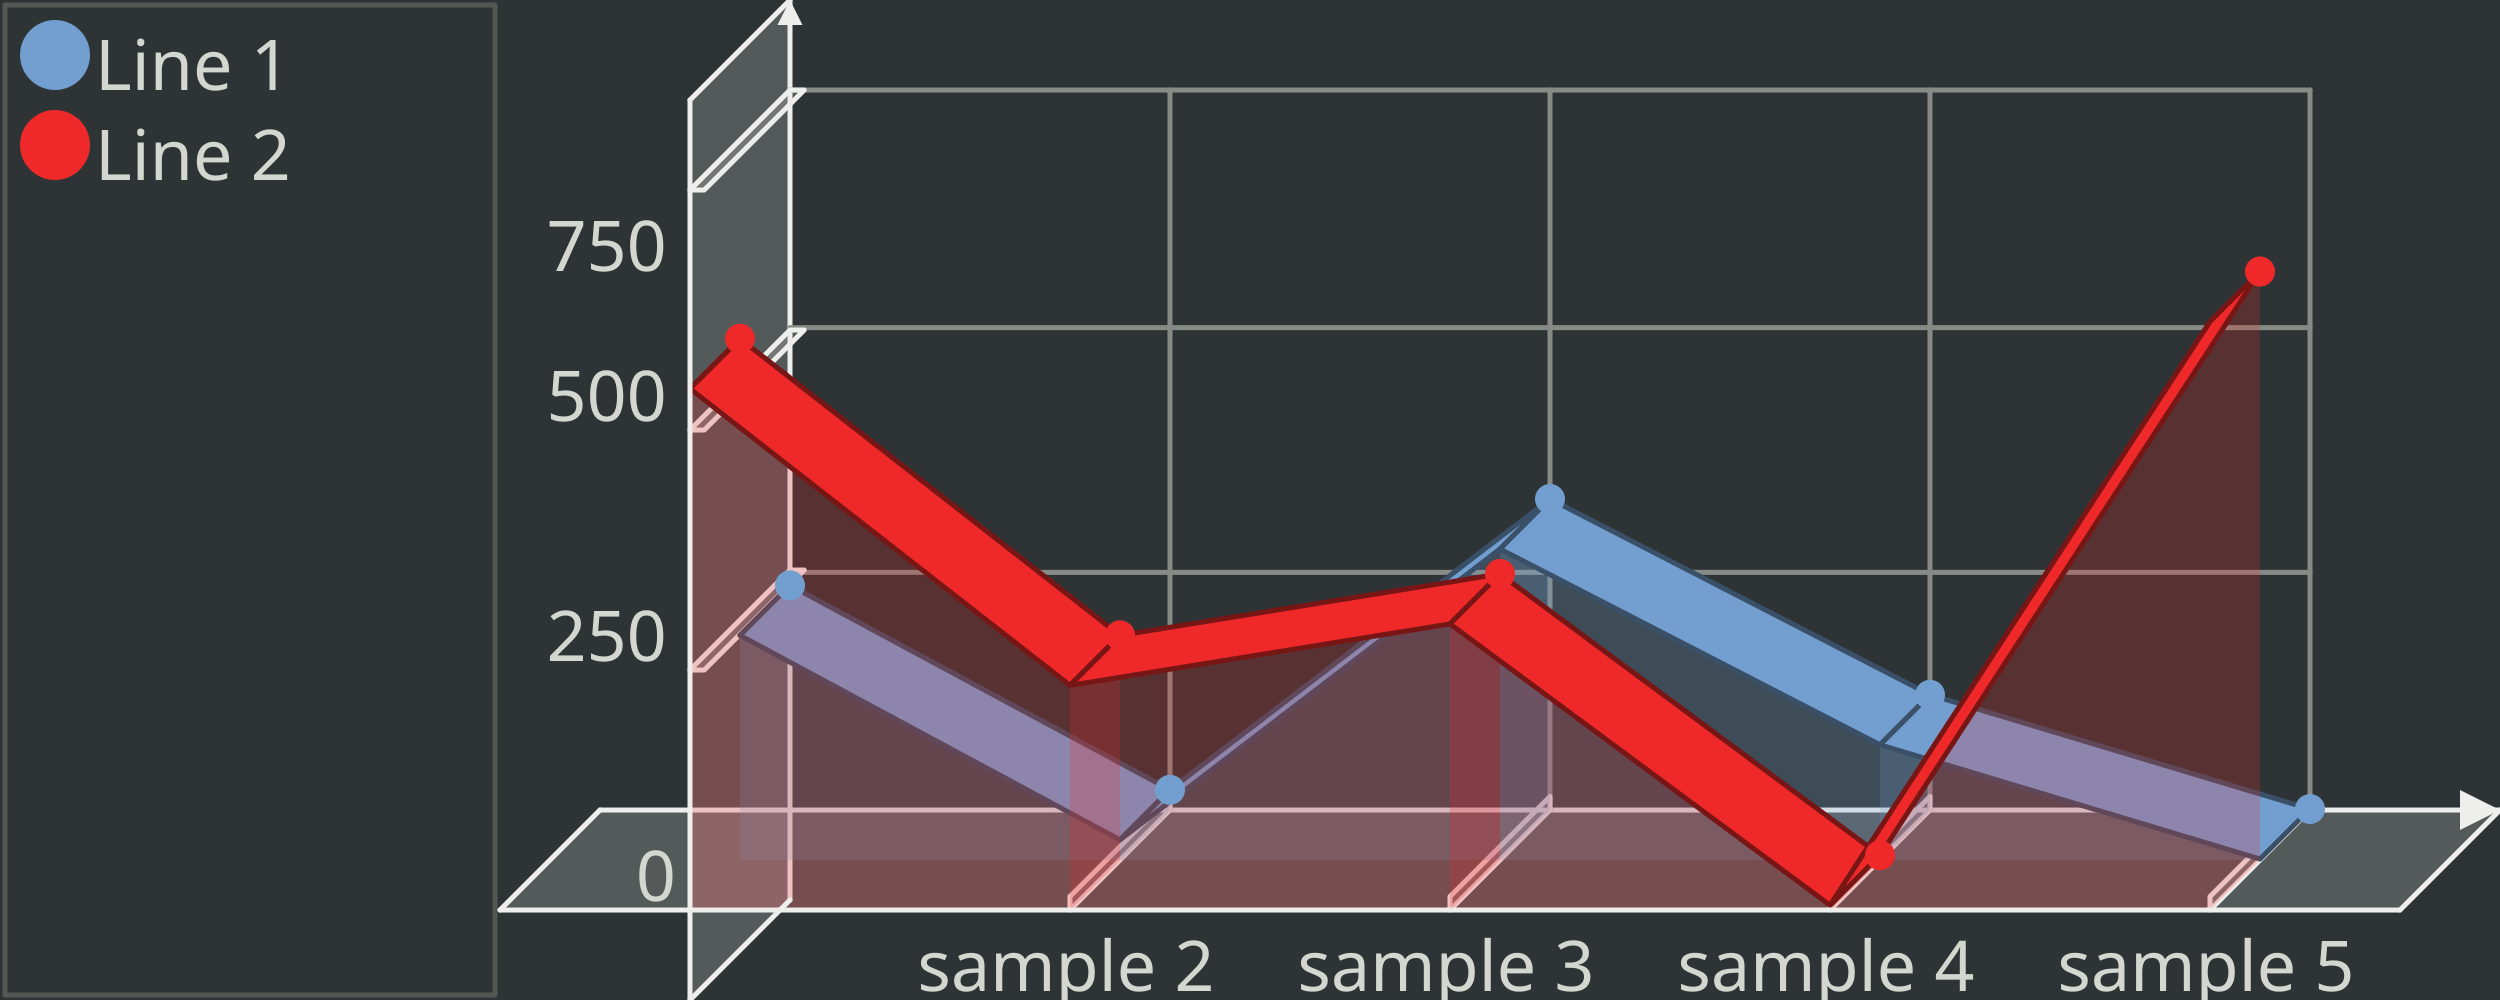
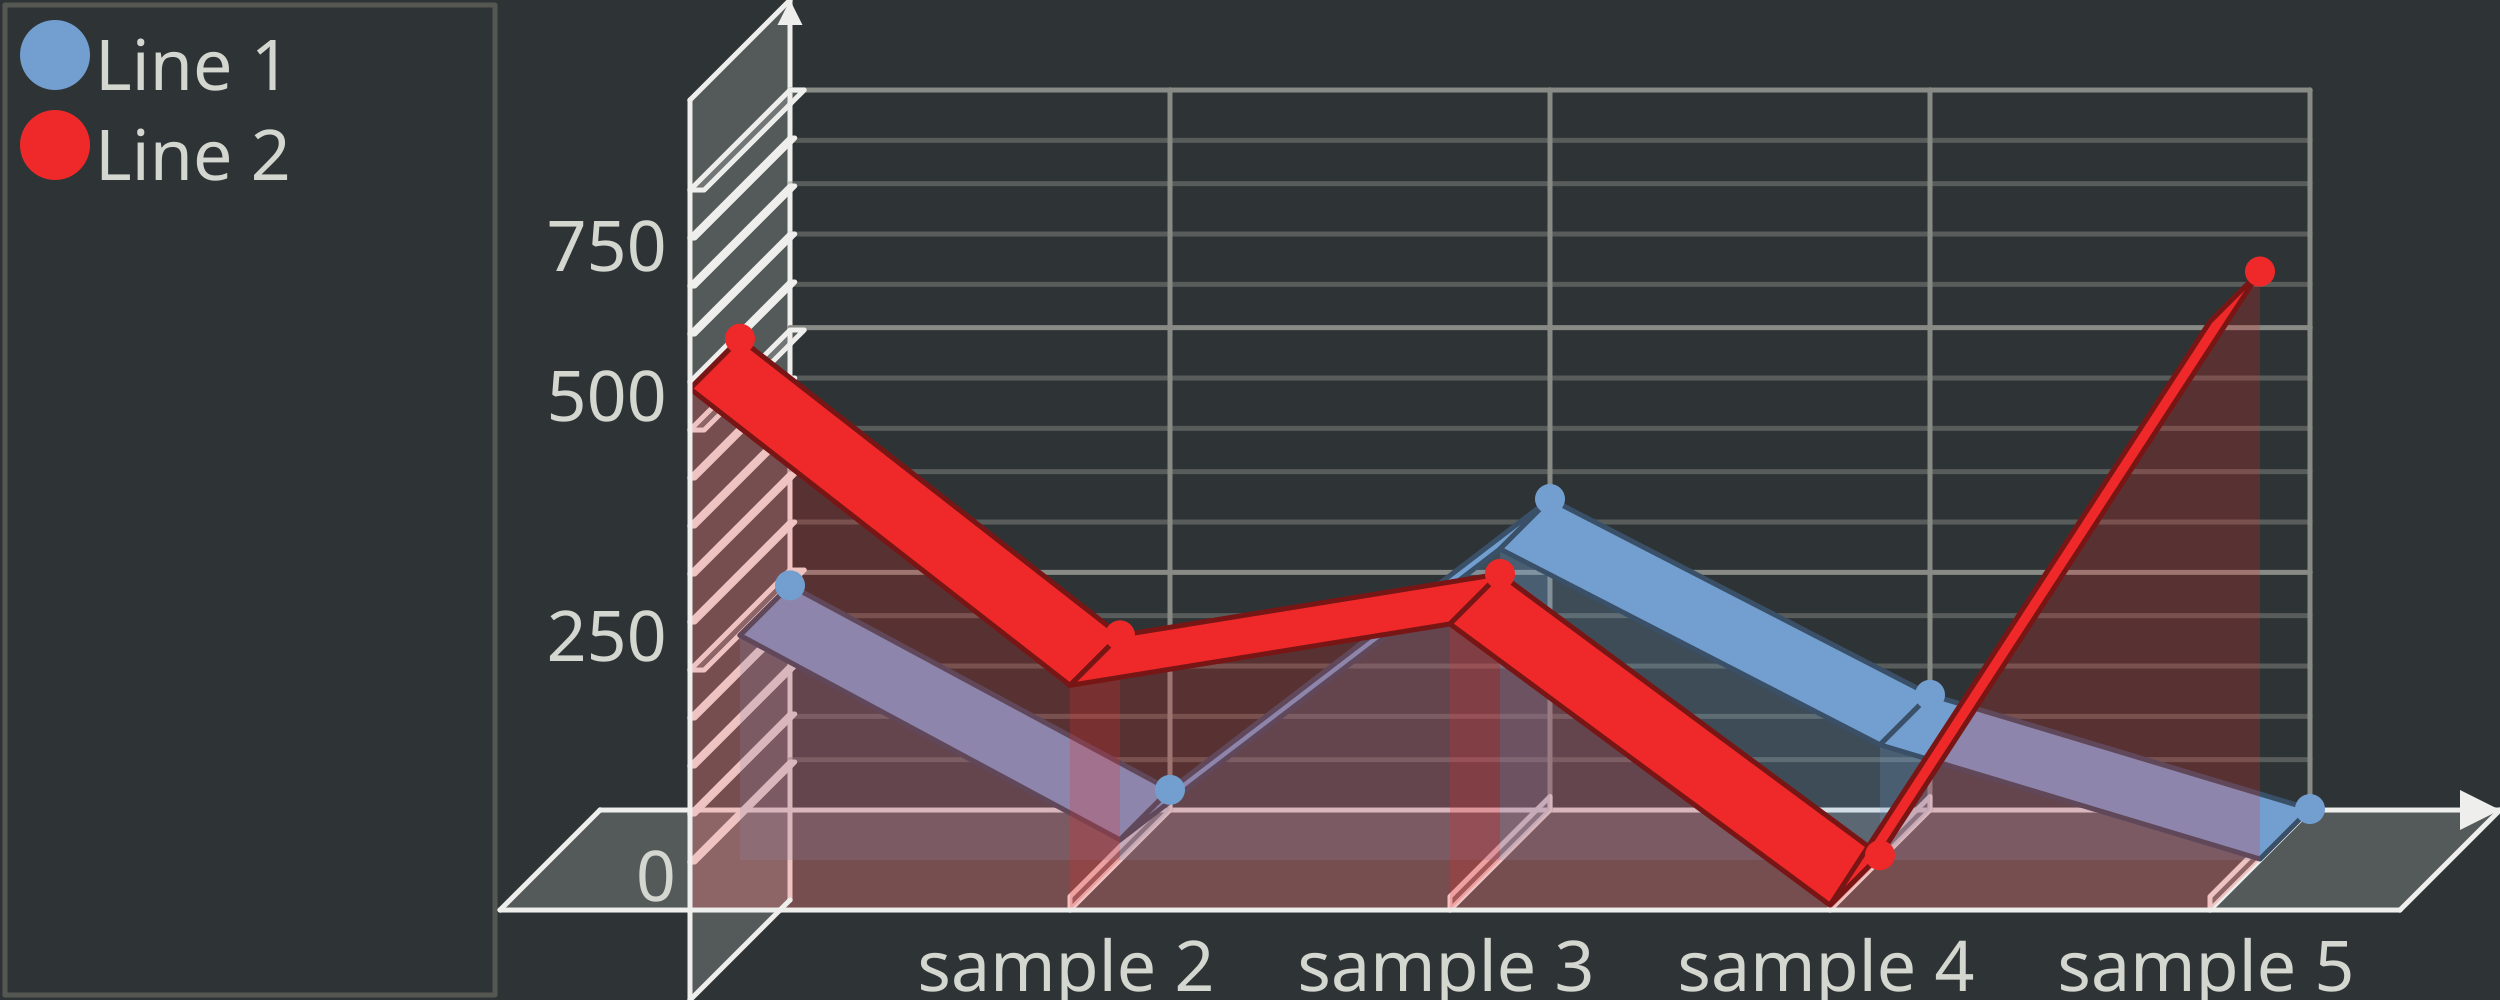
<svg xmlns="http://www.w3.org/2000/svg" width="500" height="200" version="1.0" id="ezcGraph">
  <defs />
  <g id="ezcGraphChart" color-rendering="optimizeQuality" shape-rendering="geometricPrecision" text-rendering="optimizeLegibility">
    <path d=" M 0,200 L 0,0 L 500,0 L 500,200 L 0,200 z " style="fill: #2e3436; fill-opacity: 1.00; stroke: none;" id="ezcGraphPolygon_1" />
    <path d=" M 1,199 L 1,1 L 99,1 L 99,199 L 1,199 z " style="fill: none; stroke: #555753; stroke-width: 1; stroke-opacity: 1.00; stroke-linecap: round; stroke-linejoin: round;" id="ezcGraphPolygon_2" />
    <path d=" M 2,198 L 2,2 L 98,2 L 98,198 L 2,198 z " style="fill: #000000; fill-opacity: 0.00; stroke: none;" id="ezcGraphPolygon_3" />
    <ellipse cx="11" cy="11" rx="7" ry="7" style="fill: #729fcf; fill-opacity: 1.00; stroke: none;" id="ezcGraphCircle_4" />
    <ellipse cx="11" cy="29" rx="7" ry="7" style="fill: #ef2929; fill-opacity: 1.00; stroke: none;" id="ezcGraphCircle_6" />
    <path d=" M 100,182 L 120,162 L 500,162 L 480,182 L 100,182 z " style="fill: #eeeeec; fill-opacity: 0.20; stroke: none;" id="ezcGraphPolygon_8" />
    <path d=" M 120,162 L 500,162" style="fill: none; stroke: #eeeeec; stroke-width: 1; stroke-opacity: 1.00; stroke-linecap: round; stroke-linejoin: round;" id="ezcGraphLine_9" />
    <path d=" M 492,166 L 500,162 L 492,158 L 492,166 z " style="fill: #eeeeec; fill-opacity: 1.00; stroke: none;" id="ezcGraphPolygon_10" />
    <path d=" M 138,200 L 158,180 L 158,0 L 138,20 L 138,200 z " style="fill: #eeeeec; fill-opacity: 0.20; stroke: none;" id="ezcGraphPolygon_11" />
    <path d=" M 158,180 L 158,0" style="fill: none; stroke: #eeeeec; stroke-width: 1; stroke-opacity: 1.00; stroke-linecap: round; stroke-linejoin: round;" id="ezcGraphLine_12" />
    <path d=" M 155.5,5 L 158,0 L 160.5,5 L 155.5,5 z " style="fill: #eeeeec; fill-opacity: 1.00; stroke: none;" id="ezcGraphPolygon_13" />
    <path d=" M 234,162 L 234,18" style="fill: none; stroke: #888a85; stroke-width: 1; stroke-opacity: 1.00; stroke-linecap: round; stroke-linejoin: round;" id="ezcGraphLine_14" />
    <path d=" M 214,179.3 L 234,159.3 L 234,162 L 214,182 L 214,179.3 z " style="fill: #eeeeec; fill-opacity: 0.20; stroke: none;" id="ezcGraphPolygon_15" />
    <path d=" M 214,179.3 L 234,159.3 L 234,162 L 214,182 L 214,179.3 z " style="fill: none; stroke: #eeeeec; stroke-width: 1; stroke-opacity: 1.00; stroke-linecap: round; stroke-linejoin: round;" id="ezcGraphPolygon_16" />
    <path d=" M 310,162 L 310,18" style="fill: none; stroke: #888a85; stroke-width: 1; stroke-opacity: 1.00; stroke-linecap: round; stroke-linejoin: round;" id="ezcGraphLine_18" />
    <path d=" M 290,179.3 L 310,159.3 L 310,162 L 290,182 L 290,179.3 z " style="fill: #eeeeec; fill-opacity: 0.20; stroke: none;" id="ezcGraphPolygon_19" />
    <path d=" M 290,179.3 L 310,159.3 L 310,162 L 290,182 L 290,179.3 z " style="fill: none; stroke: #eeeeec; stroke-width: 1; stroke-opacity: 1.00; stroke-linecap: round; stroke-linejoin: round;" id="ezcGraphPolygon_20" />
    <path d=" M 386,162 L 386,18" style="fill: none; stroke: #888a85; stroke-width: 1; stroke-opacity: 1.00; stroke-linecap: round; stroke-linejoin: round;" id="ezcGraphLine_22" />
    <path d=" M 366,179.3 L 386,159.3 L 386,162 L 366,182 L 366,179.3 z " style="fill: #eeeeec; fill-opacity: 0.20; stroke: none;" id="ezcGraphPolygon_23" />
    <path d=" M 366,179.3 L 386,159.3 L 386,162 L 366,182 L 366,179.3 z " style="fill: none; stroke: #eeeeec; stroke-width: 1; stroke-opacity: 1.00; stroke-linecap: round; stroke-linejoin: round;" id="ezcGraphPolygon_24" />
    <path d=" M 462,162 L 462,18" style="fill: none; stroke: #888a85; stroke-width: 1; stroke-opacity: 1.00; stroke-linecap: round; stroke-linejoin: round;" id="ezcGraphLine_26" />
    <path d=" M 442,179.3 L 462,159.3 L 462,162 L 442,182 L 442,179.3 z " style="fill: #eeeeec; fill-opacity: 0.20; stroke: none;" id="ezcGraphPolygon_27" />
    <path d=" M 442,179.3 L 462,159.3 L 462,162 L 442,182 L 442,179.3 z " style="fill: none; stroke: #eeeeec; stroke-width: 1; stroke-opacity: 1.00; stroke-linecap: round; stroke-linejoin: round;" id="ezcGraphPolygon_28" />
-     <path d=" M 462,114.48 L 158,114.48" style="fill: none; stroke: #888a85; stroke-width: 1; stroke-opacity: 1.00; stroke-linecap: round; stroke-linejoin: round;" id="ezcGraphLine_31" />
-     <path d=" M 138,134 L 158,114 L 160.85,114 L 140.85,134 L 138,134 z " style="fill: #eeeeec; fill-opacity: 0.20; stroke: none;" id="ezcGraphPolygon_32" />
-     <path d=" M 138,134 L 158,114 L 160.85,114 L 140.85,134 L 138,134 z " style="fill: none; stroke: #eeeeec; stroke-width: 1; stroke-opacity: 1.00; stroke-linecap: round; stroke-linejoin: round;" id="ezcGraphPolygon_33" />
-     <path d=" M 462,65.52 L 158,65.52" style="fill: none; stroke: #888a85; stroke-width: 1; stroke-opacity: 1.00; stroke-linecap: round; stroke-linejoin: round;" id="ezcGraphLine_35" />
-     <path d=" M 138,86 L 158,66 L 160.85,66 L 140.85,86 L 138,86 z " style="fill: #eeeeec; fill-opacity: 0.20; stroke: none;" id="ezcGraphPolygon_36" />
-     <path d=" M 138,86 L 158,66 L 160.85,66 L 140.85,86 L 138,86 z " style="fill: none; stroke: #eeeeec; stroke-width: 1; stroke-opacity: 1.00; stroke-linecap: round; stroke-linejoin: round;" id="ezcGraphPolygon_37" />
-     <path d=" M 462,18 L 158,18" style="fill: none; stroke: #888a85; stroke-width: 1; stroke-opacity: 1.00; stroke-linecap: round; stroke-linejoin: round;" id="ezcGraphLine_39" />
-     <path d=" M 138,38 L 158,18 L 160.85,18 L 140.85,38 L 138,38 z " style="fill: #eeeeec; fill-opacity: 0.20; stroke: none;" id="ezcGraphPolygon_40" />
-     <path d=" M 138,38 L 158,18 L 160.85,18 L 140.85,38 L 138,38 z " style="fill: none; stroke: #eeeeec; stroke-width: 1; stroke-opacity: 1.00; stroke-linecap: round; stroke-linejoin: round;" id="ezcGraphPolygon_41" />
-     <path d=" M 158,117.072 L 148,127.072 L 148,127.072 L 158,117.072 L 158,117.072 z " style="fill: #729fcf; fill-opacity: 1.00; stroke: none;" id="ezcGraphPolygon_43" />
-     <path d=" M 158,117.072 L 148,127.072 L 148,127.072 L 158,117.072 L 158,117.072 z " style="fill: none; stroke: #395068; stroke-width: 1; stroke-opacity: 1.00; stroke-linecap: round; stroke-linejoin: round;" id="ezcGraphPolygon_44" />
-     <path d=" M 148,172 L 148,127.072 L 224,167.968 L 224,172 L 148,172 z " style="fill: #729fcf; fill-opacity: 0.22; stroke: none;" id="ezcGraphPolygon_45" />
-     <path d=" M 234,162 L 234,157.968 L 224,167.968 L 224,172 L 234,162 z " style="fill: #729fcf; fill-opacity: 0.22; stroke: none;" id="ezcGraphPolygon_46" />
-     <path d=" M 158,117.072 L 148,127.072 L 224,167.968 L 234,157.968 L 158,117.072 z " style="fill: #729fcf; fill-opacity: 1.00; stroke: none;" id="ezcGraphPolygon_47" />
-     <path d=" M 158,117.072 L 148,127.072 L 224,167.968 L 234,157.968 L 158,117.072 z " style="fill: none; stroke: #395068; stroke-width: 1; stroke-opacity: 1.00; stroke-linecap: round; stroke-linejoin: round;" id="ezcGraphPolygon_48" />
-     <path d=" M 224,172 L 224,167.968 L 300,109.792 L 300,172 L 224,172 z " style="fill: #729fcf; fill-opacity: 0.22; stroke: none;" id="ezcGraphPolygon_49" />
-     <path d=" M 310,162 L 310,99.792 L 300,109.792 L 300,172 L 310,162 z " style="fill: #729fcf; fill-opacity: 0.22; stroke: none;" id="ezcGraphPolygon_50" />
-     <path d=" M 234,157.968 L 224,167.968 L 300,109.792 L 310,99.792 L 234,157.968 z " style="fill: #729fcf; fill-opacity: 1.00; stroke: none;" id="ezcGraphPolygon_51" />
-     <path d=" M 234,157.968 L 224,167.968 L 300,109.792 L 310,99.792 L 234,157.968 z " style="fill: none; stroke: #395068; stroke-width: 1; stroke-opacity: 1.00; stroke-linecap: round; stroke-linejoin: round;" id="ezcGraphPolygon_52" />
-     <path d=" M 300,172 L 300,109.792 L 376,148.96 L 376,172 L 300,172 z " style="fill: #729fcf; fill-opacity: 0.22; stroke: none;" id="ezcGraphPolygon_53" />
-     <path d=" M 386,162 L 386,138.96 L 376,148.96 L 376,172 L 386,162 z " style="fill: #729fcf; fill-opacity: 0.22; stroke: none;" id="ezcGraphPolygon_54" />
-     <path d=" M 310,99.792 L 300,109.792 L 376,148.96 L 386,138.96 L 310,99.792 z " style="fill: #729fcf; fill-opacity: 1.00; stroke: none;" id="ezcGraphPolygon_55" />
-     <path d=" M 310,99.792 L 300,109.792 L 376,148.96 L 386,138.96 L 310,99.792 z " style="fill: none; stroke: #395068; stroke-width: 1; stroke-opacity: 1.00; stroke-linecap: round; stroke-linejoin: round;" id="ezcGraphPolygon_56" />
-     <path d=" M 376,172 L 376,148.96 L 452,171.808 L 452,172 L 376,172 z " style="fill: #729fcf; fill-opacity: 0.22; stroke: none;" id="ezcGraphPolygon_57" />
-     <path d=" M 462,162 L 462,161.808 L 452,171.808 L 452,172 L 462,162 z " style="fill: #729fcf; fill-opacity: 0.22; stroke: none;" id="ezcGraphPolygon_58" />
-     <path d=" M 386,138.96 L 376,148.96 L 452,171.808 L 462,161.808 L 386,138.96 z " style="fill: #729fcf; fill-opacity: 1.00; stroke: none;" id="ezcGraphPolygon_59" />
-     <path d=" M 386,138.96 L 376,148.96 L 452,171.808 L 462,161.808 L 386,138.96 z " style="fill: none; stroke: #395068; stroke-width: 1; stroke-opacity: 1.00; stroke-linecap: round; stroke-linejoin: round;" id="ezcGraphPolygon_60" />
-     <path d=" M 148,67.744 L 138,77.744 L 138,77.744 L 148,67.744 L 148,67.744 z " style="fill: #ef2929; fill-opacity: 1.00; stroke: none;" id="ezcGraphPolygon_61" />
-     <path d=" M 148,67.744 L 138,77.744 L 138,77.744 L 148,67.744 L 148,67.744 z " style="fill: none; stroke: #781515; stroke-width: 1; stroke-opacity: 1.00; stroke-linecap: round; stroke-linejoin: round;" id="ezcGraphPolygon_62" />
-     <path d=" M 138,182 L 138,77.744 L 214,137.072 L 214,182 L 138,182 z " style="fill: #ef2929; fill-opacity: 0.22; stroke: none;" id="ezcGraphPolygon_63" />
-     <path d=" M 224,172 L 224,127.072 L 214,137.072 L 214,182 L 224,172 z " style="fill: #ef2929; fill-opacity: 0.22; stroke: none;" id="ezcGraphPolygon_64" />
-     <path d=" M 148,67.744 L 138,77.744 L 214,137.072 L 224,127.072 L 148,67.744 z " style="fill: #ef2929; fill-opacity: 1.00; stroke: none;" id="ezcGraphPolygon_65" />
-     <path d=" M 148,67.744 L 138,77.744 L 214,137.072 L 224,127.072 L 148,67.744 z " style="fill: none; stroke: #781515; stroke-width: 1; stroke-opacity: 1.00; stroke-linecap: round; stroke-linejoin: round;" id="ezcGraphPolygon_66" />
-     <path d=" M 214,182 L 214,137.072 L 290,124.784 L 290,182 L 214,182 z " style="fill: #ef2929; fill-opacity: 0.22; stroke: none;" id="ezcGraphPolygon_67" />
-     <path d=" M 300,172 L 300,114.784 L 290,124.784 L 290,182 L 300,172 z " style="fill: #ef2929; fill-opacity: 0.22; stroke: none;" id="ezcGraphPolygon_68" />
-     <path d=" M 224,127.072 L 214,137.072 L 290,124.784 L 300,114.784 L 224,127.072 z " style="fill: #ef2929; fill-opacity: 1.00; stroke: none;" id="ezcGraphPolygon_69" />
-     <path d=" M 224,127.072 L 214,137.072 L 290,124.784 L 300,114.784 L 224,127.072 z " style="fill: none; stroke: #781515; stroke-width: 1; stroke-opacity: 1.00; stroke-linecap: round; stroke-linejoin: round;" id="ezcGraphPolygon_70" />
-     <path d=" M 290,182 L 290,124.784 L 366,181.04 L 366,182 L 290,182 z " style="fill: #ef2929; fill-opacity: 0.22; stroke: none;" id="ezcGraphPolygon_71" />
-     <path d=" M 376,172 L 376,171.04 L 366,181.04 L 366,182 L 376,172 z " style="fill: #ef2929; fill-opacity: 0.22; stroke: none;" id="ezcGraphPolygon_72" />
-     <path d=" M 300,114.784 L 290,124.784 L 366,181.04 L 376,171.04 L 300,114.784 z " style="fill: #ef2929; fill-opacity: 1.00; stroke: none;" id="ezcGraphPolygon_73" />
-     <path d=" M 300,114.784 L 290,124.784 L 366,181.04 L 376,171.04 L 300,114.784 z " style="fill: none; stroke: #781515; stroke-width: 1; stroke-opacity: 1.00; stroke-linecap: round; stroke-linejoin: round;" id="ezcGraphPolygon_74" />
-     <path d=" M 366,182 L 366,181.04 L 442,64.304 L 442,182 L 366,182 z " style="fill: #ef2929; fill-opacity: 0.22; stroke: none;" id="ezcGraphPolygon_75" />
-     <path d=" M 452,172 L 452,54.304 L 442,64.304 L 442,182 L 452,172 z " style="fill: #ef2929; fill-opacity: 0.22; stroke: none;" id="ezcGraphPolygon_76" />
-     <path d=" M 376,171.04 L 366,181.04 L 442,64.304 L 452,54.304 L 376,171.04 z " style="fill: #ef2929; fill-opacity: 1.00; stroke: none;" id="ezcGraphPolygon_77" />
-     <path d=" M 376,171.04 L 366,181.04 L 442,64.304 L 452,54.304 L 376,171.04 z " style="fill: none; stroke: #781515; stroke-width: 1; stroke-opacity: 1.00; stroke-linecap: round; stroke-linejoin: round;" id="ezcGraphPolygon_78" />
-     <ellipse cx="158" cy="117.072" rx="3" ry="3" style="fill: #729fcf; fill-opacity: 1.00; stroke: none;" id="ezcGraphCircle_79" />
-     <ellipse cx="234" cy="157.968" rx="3" ry="3" style="fill: #729fcf; fill-opacity: 1.00; stroke: none;" id="ezcGraphCircle_80" />
-     <ellipse cx="310" cy="99.792" rx="3" ry="3" style="fill: #729fcf; fill-opacity: 1.00; stroke: none;" id="ezcGraphCircle_81" />
-     <ellipse cx="386" cy="138.96" rx="3" ry="3" style="fill: #729fcf; fill-opacity: 1.00; stroke: none;" id="ezcGraphCircle_82" />
-     <ellipse cx="462" cy="161.808" rx="3" ry="3" style="fill: #729fcf; fill-opacity: 1.00; stroke: none;" id="ezcGraphCircle_83" />
-     <ellipse cx="148" cy="67.744" rx="3" ry="3" style="fill: #ef2929; fill-opacity: 1.00; stroke: none;" id="ezcGraphCircle_84" />
-     <ellipse cx="224" cy="127.072" rx="3" ry="3" style="fill: #ef2929; fill-opacity: 1.00; stroke: none;" id="ezcGraphCircle_85" />
-     <ellipse cx="300" cy="114.784" rx="3" ry="3" style="fill: #ef2929; fill-opacity: 1.00; stroke: none;" id="ezcGraphCircle_86" />
-     <ellipse cx="376" cy="171.04" rx="3" ry="3" style="fill: #ef2929; fill-opacity: 1.00; stroke: none;" id="ezcGraphCircle_87" />
-     <ellipse cx="452" cy="54.304" rx="3" ry="3" style="fill: #ef2929; fill-opacity: 1.00; stroke: none;" id="ezcGraphCircle_88" />
-     <path d=" M 500,162 L 480,182" style="fill: none; stroke: #eeeeec; stroke-width: 1; stroke-opacity: 1.00; stroke-linecap: round; stroke-linejoin: round;" id="ezcGraphLine_89" />
-     <path d=" M 480,182 L 100,182" style="fill: none; stroke: #eeeeec; stroke-width: 1; stroke-opacity: 1.00; stroke-linecap: round; stroke-linejoin: round;" id="ezcGraphLine_90" />
-     <path d=" M 100,182 L 120,162" style="fill: none; stroke: #eeeeec; stroke-width: 1; stroke-opacity: 1.00; stroke-linecap: round; stroke-linejoin: round;" id="ezcGraphLine_91" />
-     <path d=" M 158,0 L 138,20" style="fill: none; stroke: #eeeeec; stroke-width: 1; stroke-opacity: 1.00; stroke-linecap: round; stroke-linejoin: round;" id="ezcGraphLine_92" />
-     <path d=" M 138,20 L 138,200" style="fill: none; stroke: #eeeeec; stroke-width: 1; stroke-opacity: 1.00; stroke-linecap: round; stroke-linejoin: round;" id="ezcGraphLine_93" />
-     <path d=" M 138,200 L 158,180" style="fill: none; stroke: #eeeeec; stroke-width: 1; stroke-opacity: 1.00; stroke-linecap: round; stroke-linejoin: round;" id="ezcGraphLine_94" />
+     <path d=" M 462,151.92 L 158,151.92" style="fill: none; stroke: #888a85; stroke-width: 1; stroke-opacity: 0.47; stroke-linecap: round; stroke-linejoin: round;" id="ezcGraphLine_31" />
+     <path d=" M 138,172.4 L 158,152.4 L 158.95,152.4 L 138.95,172.4 L 138,172.4 z " style="fill: #eeeeec; fill-opacity: 0.20; stroke: none;" id="ezcGraphPolygon_32" />
+     <path d=" M 138,172.4 L 158,152.4 L 158.95,152.4 L 138.95,172.4 L 138,172.4 z " style="fill: none; stroke: #eeeeec; stroke-width: 1; stroke-opacity: 1.00; stroke-linecap: round; stroke-linejoin: round;" id="ezcGraphPolygon_33" />
+     <path d=" M 462,143.28 L 158,143.28" style="fill: none; stroke: #888a85; stroke-width: 1; stroke-opacity: 0.47; stroke-linecap: round; stroke-linejoin: round;" id="ezcGraphLine_34" />
+     <path d=" M 138,162.8 L 158,142.8 L 158.95,142.8 L 138.95,162.8 L 138,162.8 z " style="fill: #eeeeec; fill-opacity: 0.20; stroke: none;" id="ezcGraphPolygon_35" />
+     <path d=" M 138,162.8 L 158,142.8 L 158.95,142.8 L 138.95,162.8 L 138,162.8 z " style="fill: none; stroke: #eeeeec; stroke-width: 1; stroke-opacity: 1.00; stroke-linecap: round; stroke-linejoin: round;" id="ezcGraphPolygon_36" />
+     <path d=" M 462,133.2 L 158,133.2" style="fill: none; stroke: #888a85; stroke-width: 1; stroke-opacity: 0.47; stroke-linecap: round; stroke-linejoin: round;" id="ezcGraphLine_37" />
+     <path d=" M 138,153.2 L 158,133.2 L 158.95,133.2 L 138.95,153.2 L 138,153.2 z " style="fill: #eeeeec; fill-opacity: 0.20; stroke: none;" id="ezcGraphPolygon_38" />
+     <path d=" M 138,153.2 L 158,133.2 L 158.95,133.2 L 138.95,153.2 L 138,153.2 z " style="fill: none; stroke: #eeeeec; stroke-width: 1; stroke-opacity: 1.00; stroke-linecap: round; stroke-linejoin: round;" id="ezcGraphPolygon_39" />
+     <path d=" M 462,123.12 L 158,123.12" style="fill: none; stroke: #888a85; stroke-width: 1; stroke-opacity: 0.47; stroke-linecap: round; stroke-linejoin: round;" id="ezcGraphLine_40" />
+     <path d=" M 138,143.6 L 158,123.6 L 158.95,123.6 L 138.95,143.6 L 138,143.6 z " style="fill: #eeeeec; fill-opacity: 0.20; stroke: none;" id="ezcGraphPolygon_41" />
+     <path d=" M 138,143.6 L 158,123.6 L 158.95,123.6 L 138.95,143.6 L 138,143.6 z " style="fill: none; stroke: #eeeeec; stroke-width: 1; stroke-opacity: 1.00; stroke-linecap: round; stroke-linejoin: round;" id="ezcGraphPolygon_42" />
+     <path d=" M 462,114.48 L 158,114.48" style="fill: none; stroke: #888a85; stroke-width: 1; stroke-opacity: 1.00; stroke-linecap: round; stroke-linejoin: round;" id="ezcGraphLine_43" />
+     <path d=" M 138,134 L 158,114 L 160.85,114 L 140.85,134 L 138,134 z " style="fill: #eeeeec; fill-opacity: 0.20; stroke: none;" id="ezcGraphPolygon_44" />
+     <path d=" M 138,134 L 158,114 L 160.85,114 L 140.85,134 L 138,134 z " style="fill: none; stroke: #eeeeec; stroke-width: 1; stroke-opacity: 1.00; stroke-linecap: round; stroke-linejoin: round;" id="ezcGraphPolygon_45" />
+     <path d=" M 462,104.4 L 158,104.4" style="fill: none; stroke: #888a85; stroke-width: 1; stroke-opacity: 0.47; stroke-linecap: round; stroke-linejoin: round;" id="ezcGraphLine_47" />
+     <path d=" M 138,124.4 L 158,104.4 L 158.95,104.4 L 138.95,124.4 L 138,124.4 z " style="fill: #eeeeec; fill-opacity: 0.20; stroke: none;" id="ezcGraphPolygon_48" />
+     <path d=" M 138,124.4 L 158,104.4 L 158.95,104.4 L 138.95,124.4 L 138,124.4 z " style="fill: none; stroke: #eeeeec; stroke-width: 1; stroke-opacity: 1.00; stroke-linecap: round; stroke-linejoin: round;" id="ezcGraphPolygon_49" />
+     <path d=" M 462,94.32 L 158,94.32" style="fill: none; stroke: #888a85; stroke-width: 1; stroke-opacity: 0.47; stroke-linecap: round; stroke-linejoin: round;" id="ezcGraphLine_50" />
+     <path d=" M 138,114.8 L 158,94.8 L 158.95,94.8 L 138.95,114.8 L 138,114.8 z " style="fill: #eeeeec; fill-opacity: 0.20; stroke: none;" id="ezcGraphPolygon_51" />
+     <path d=" M 138,114.8 L 158,94.8 L 158.95,94.8 L 138.95,114.8 L 138,114.8 z " style="fill: none; stroke: #eeeeec; stroke-width: 1; stroke-opacity: 1.00; stroke-linecap: round; stroke-linejoin: round;" id="ezcGraphPolygon_52" />
+     <path d=" M 462,85.68 L 158,85.68" style="fill: none; stroke: #888a85; stroke-width: 1; stroke-opacity: 0.47; stroke-linecap: round; stroke-linejoin: round;" id="ezcGraphLine_53" />
+     <path d=" M 138,105.2 L 158,85.2 L 158.95,85.2 L 138.95,105.2 L 138,105.2 z " style="fill: #eeeeec; fill-opacity: 0.20; stroke: none;" id="ezcGraphPolygon_54" />
+     <path d=" M 138,105.2 L 158,85.2 L 158.95,85.2 L 138.95,105.2 L 138,105.2 z " style="fill: none; stroke: #eeeeec; stroke-width: 1; stroke-opacity: 1.00; stroke-linecap: round; stroke-linejoin: round;" id="ezcGraphPolygon_55" />
+     <path d=" M 462,75.6 L 158,75.6" style="fill: none; stroke: #888a85; stroke-width: 1; stroke-opacity: 0.47; stroke-linecap: round; stroke-linejoin: round;" id="ezcGraphLine_56" />
+     <path d=" M 138,95.6 L 158,75.6 L 158.95,75.6 L 138.95,95.6 L 138,95.6 z " style="fill: #eeeeec; fill-opacity: 0.20; stroke: none;" id="ezcGraphPolygon_57" />
+     <path d=" M 138,95.6 L 158,75.6 L 158.95,75.6 L 138.95,95.6 L 138,95.6 z " style="fill: none; stroke: #eeeeec; stroke-width: 1; stroke-opacity: 1.00; stroke-linecap: round; stroke-linejoin: round;" id="ezcGraphPolygon_58" />
+     <path d=" M 462,65.52 L 158,65.52" style="fill: none; stroke: #888a85; stroke-width: 1; stroke-opacity: 1.00; stroke-linecap: round; stroke-linejoin: round;" id="ezcGraphLine_59" />
+     <path d=" M 138,86 L 158,66 L 160.85,66 L 140.85,86 L 138,86 z " style="fill: #eeeeec; fill-opacity: 0.20; stroke: none;" id="ezcGraphPolygon_60" />
+     <path d=" M 138,86 L 158,66 L 160.85,66 L 140.85,86 L 138,86 z " style="fill: none; stroke: #eeeeec; stroke-width: 1; stroke-opacity: 1.00; stroke-linecap: round; stroke-linejoin: round;" id="ezcGraphPolygon_61" />
+     <path d=" M 462,56.88 L 158,56.88" style="fill: none; stroke: #888a85; stroke-width: 1; stroke-opacity: 0.47; stroke-linecap: round; stroke-linejoin: round;" id="ezcGraphLine_63" />
+     <path d=" M 138,76.4 L 158,56.4 L 158.95,56.4 L 138.95,76.4 L 138,76.4 z " style="fill: #eeeeec; fill-opacity: 0.20; stroke: none;" id="ezcGraphPolygon_64" />
+     <path d=" M 138,76.4 L 158,56.4 L 158.95,56.4 L 138.95,76.4 L 138,76.4 z " style="fill: none; stroke: #eeeeec; stroke-width: 1; stroke-opacity: 1.00; stroke-linecap: round; stroke-linejoin: round;" id="ezcGraphPolygon_65" />
+     <path d=" M 462,46.8 L 158,46.8" style="fill: none; stroke: #888a85; stroke-width: 1; stroke-opacity: 0.47; stroke-linecap: round; stroke-linejoin: round;" id="ezcGraphLine_66" />
+     <path d=" M 138,66.8 L 158,46.8 L 158.95,46.8 L 138.95,66.8 L 138,66.8 z " style="fill: #eeeeec; fill-opacity: 0.20; stroke: none;" id="ezcGraphPolygon_67" />
+     <path d=" M 138,66.8 L 158,46.8 L 158.95,46.8 L 138.95,66.8 L 138,66.8 z " style="fill: none; stroke: #eeeeec; stroke-width: 1; stroke-opacity: 1.00; stroke-linecap: round; stroke-linejoin: round;" id="ezcGraphPolygon_68" />
+     <path d=" M 462,36.72 L 158,36.72" style="fill: none; stroke: #888a85; stroke-width: 1; stroke-opacity: 0.47; stroke-linecap: round; stroke-linejoin: round;" id="ezcGraphLine_69" />
+     <path d=" M 138,57.2 L 158,37.2 L 158.95,37.2 L 138.95,57.2 L 138,57.2 z " style="fill: #eeeeec; fill-opacity: 0.20; stroke: none;" id="ezcGraphPolygon_70" />
+     <path d=" M 138,57.2 L 158,37.2 L 158.95,37.2 L 138.95,57.2 L 138,57.2 z " style="fill: none; stroke: #eeeeec; stroke-width: 1; stroke-opacity: 1.00; stroke-linecap: round; stroke-linejoin: round;" id="ezcGraphPolygon_71" />
+     <path d=" M 462,28.08 L 158,28.08" style="fill: none; stroke: #888a85; stroke-width: 1; stroke-opacity: 0.47; stroke-linecap: round; stroke-linejoin: round;" id="ezcGraphLine_72" />
+     <path d=" M 138,47.6 L 158,27.6 L 158.95,27.6 L 138.95,47.6 L 138,47.6 z " style="fill: #eeeeec; fill-opacity: 0.20; stroke: none;" id="ezcGraphPolygon_73" />
+     <path d=" M 138,47.6 L 158,27.6 L 158.95,27.6 L 138.95,47.6 L 138,47.6 z " style="fill: none; stroke: #eeeeec; stroke-width: 1; stroke-opacity: 1.00; stroke-linecap: round; stroke-linejoin: round;" id="ezcGraphPolygon_74" />
+     <path d=" M 462,18 L 158,18" style="fill: none; stroke: #888a85; stroke-width: 1; stroke-opacity: 1.00; stroke-linecap: round; stroke-linejoin: round;" id="ezcGraphLine_75" />
+     <path d=" M 138,38 L 158,18 L 160.85,18 L 140.85,38 L 138,38 z " style="fill: #eeeeec; fill-opacity: 0.20; stroke: none;" id="ezcGraphPolygon_76" />
+     <path d=" M 138,38 L 158,18 L 160.85,18 L 140.85,38 L 138,38 z " style="fill: none; stroke: #eeeeec; stroke-width: 1; stroke-opacity: 1.00; stroke-linecap: round; stroke-linejoin: round;" id="ezcGraphPolygon_77" />
+     <path d=" M 158,117.072 L 148,127.072 L 148,127.072 L 158,117.072 L 158,117.072 z " style="fill: #729fcf; fill-opacity: 1.00; stroke: none;" id="ezcGraphPolygon_79" />
+     <path d=" M 158,117.072 L 148,127.072 L 148,127.072 L 158,117.072 L 158,117.072 z " style="fill: none; stroke: #395068; stroke-width: 1; stroke-opacity: 1.00; stroke-linecap: round; stroke-linejoin: round;" id="ezcGraphPolygon_80" />
+     <path d=" M 148,172 L 148,127.072 L 224,167.968 L 224,172 L 148,172 z " style="fill: #729fcf; fill-opacity: 0.22; stroke: none;" id="ezcGraphPolygon_81" />
+     <path d=" M 234,162 L 234,157.968 L 224,167.968 L 224,172 L 234,162 z " style="fill: #729fcf; fill-opacity: 0.22; stroke: none;" id="ezcGraphPolygon_82" />
+     <path d=" M 158,117.072 L 148,127.072 L 224,167.968 L 234,157.968 L 158,117.072 z " style="fill: #729fcf; fill-opacity: 1.00; stroke: none;" id="ezcGraphPolygon_83" />
+     <path d=" M 158,117.072 L 148,127.072 L 224,167.968 L 234,157.968 L 158,117.072 z " style="fill: none; stroke: #395068; stroke-width: 1; stroke-opacity: 1.00; stroke-linecap: round; stroke-linejoin: round;" id="ezcGraphPolygon_84" />
+     <path d=" M 224,172 L 224,167.968 L 300,109.792 L 300,172 L 224,172 z " style="fill: #729fcf; fill-opacity: 0.22; stroke: none;" id="ezcGraphPolygon_85" />
+     <path d=" M 310,162 L 310,99.792 L 300,109.792 L 300,172 L 310,162 z " style="fill: #729fcf; fill-opacity: 0.22; stroke: none;" id="ezcGraphPolygon_86" />
+     <path d=" M 234,157.968 L 224,167.968 L 300,109.792 L 310,99.792 L 234,157.968 z " style="fill: #729fcf; fill-opacity: 1.00; stroke: none;" id="ezcGraphPolygon_87" />
+     <path d=" M 234,157.968 L 224,167.968 L 300,109.792 L 310,99.792 L 234,157.968 z " style="fill: none; stroke: #395068; stroke-width: 1; stroke-opacity: 1.00; stroke-linecap: round; stroke-linejoin: round;" id="ezcGraphPolygon_88" />
+     <path d=" M 300,172 L 300,109.792 L 376,148.96 L 376,172 L 300,172 z " style="fill: #729fcf; fill-opacity: 0.22; stroke: none;" id="ezcGraphPolygon_89" />
+     <path d=" M 386,162 L 386,138.96 L 376,148.96 L 376,172 L 386,162 z " style="fill: #729fcf; fill-opacity: 0.22; stroke: none;" id="ezcGraphPolygon_90" />
+     <path d=" M 310,99.792 L 300,109.792 L 376,148.96 L 386,138.96 L 310,99.792 z " style="fill: #729fcf; fill-opacity: 1.00; stroke: none;" id="ezcGraphPolygon_91" />
+     <path d=" M 310,99.792 L 300,109.792 L 376,148.96 L 386,138.96 L 310,99.792 z " style="fill: none; stroke: #395068; stroke-width: 1; stroke-opacity: 1.00; stroke-linecap: round; stroke-linejoin: round;" id="ezcGraphPolygon_92" />
+     <path d=" M 376,172 L 376,148.96 L 452,171.808 L 452,172 L 376,172 z " style="fill: #729fcf; fill-opacity: 0.22; stroke: none;" id="ezcGraphPolygon_93" />
+     <path d=" M 462,162 L 462,161.808 L 452,171.808 L 452,172 L 462,162 z " style="fill: #729fcf; fill-opacity: 0.22; stroke: none;" id="ezcGraphPolygon_94" />
+     <path d=" M 386,138.96 L 376,148.96 L 452,171.808 L 462,161.808 L 386,138.96 z " style="fill: #729fcf; fill-opacity: 1.00; stroke: none;" id="ezcGraphPolygon_95" />
+     <path d=" M 386,138.96 L 376,148.96 L 452,171.808 L 462,161.808 L 386,138.96 z " style="fill: none; stroke: #395068; stroke-width: 1; stroke-opacity: 1.00; stroke-linecap: round; stroke-linejoin: round;" id="ezcGraphPolygon_96" />
+     <path d=" M 148,67.744 L 138,77.744 L 138,77.744 L 148,67.744 L 148,67.744 z " style="fill: #ef2929; fill-opacity: 1.00; stroke: none;" id="ezcGraphPolygon_97" />
+     <path d=" M 148,67.744 L 138,77.744 L 138,77.744 L 148,67.744 L 148,67.744 z " style="fill: none; stroke: #781515; stroke-width: 1; stroke-opacity: 1.00; stroke-linecap: round; stroke-linejoin: round;" id="ezcGraphPolygon_98" />
+     <path d=" M 138,182 L 138,77.744 L 214,137.072 L 214,182 L 138,182 z " style="fill: #ef2929; fill-opacity: 0.22; stroke: none;" id="ezcGraphPolygon_99" />
+     <path d=" M 224,172 L 224,127.072 L 214,137.072 L 214,182 L 224,172 z " style="fill: #ef2929; fill-opacity: 0.22; stroke: none;" id="ezcGraphPolygon_100" />
+     <path d=" M 148,67.744 L 138,77.744 L 214,137.072 L 224,127.072 L 148,67.744 z " style="fill: #ef2929; fill-opacity: 1.00; stroke: none;" id="ezcGraphPolygon_101" />
+     <path d=" M 148,67.744 L 138,77.744 L 214,137.072 L 224,127.072 L 148,67.744 z " style="fill: none; stroke: #781515; stroke-width: 1; stroke-opacity: 1.00; stroke-linecap: round; stroke-linejoin: round;" id="ezcGraphPolygon_102" />
+     <path d=" M 214,182 L 214,137.072 L 290,124.784 L 290,182 L 214,182 z " style="fill: #ef2929; fill-opacity: 0.22; stroke: none;" id="ezcGraphPolygon_103" />
+     <path d=" M 300,172 L 300,114.784 L 290,124.784 L 290,182 L 300,172 z " style="fill: #ef2929; fill-opacity: 0.22; stroke: none;" id="ezcGraphPolygon_104" />
+     <path d=" M 224,127.072 L 214,137.072 L 290,124.784 L 300,114.784 L 224,127.072 z " style="fill: #ef2929; fill-opacity: 1.00; stroke: none;" id="ezcGraphPolygon_105" />
+     <path d=" M 224,127.072 L 214,137.072 L 290,124.784 L 300,114.784 L 224,127.072 z " style="fill: none; stroke: #781515; stroke-width: 1; stroke-opacity: 1.00; stroke-linecap: round; stroke-linejoin: round;" id="ezcGraphPolygon_106" />
+     <path d=" M 290,182 L 290,124.784 L 366,181.04 L 366,182 L 290,182 z " style="fill: #ef2929; fill-opacity: 0.22; stroke: none;" id="ezcGraphPolygon_107" />
+     <path d=" M 376,172 L 376,171.04 L 366,181.04 L 366,182 L 376,172 z " style="fill: #ef2929; fill-opacity: 0.22; stroke: none;" id="ezcGraphPolygon_108" />
+     <path d=" M 300,114.784 L 290,124.784 L 366,181.04 L 376,171.04 L 300,114.784 z " style="fill: #ef2929; fill-opacity: 1.00; stroke: none;" id="ezcGraphPolygon_109" />
+     <path d=" M 300,114.784 L 290,124.784 L 366,181.04 L 376,171.04 L 300,114.784 z " style="fill: none; stroke: #781515; stroke-width: 1; stroke-opacity: 1.00; stroke-linecap: round; stroke-linejoin: round;" id="ezcGraphPolygon_110" />
+     <path d=" M 366,182 L 366,181.04 L 442,64.304 L 442,182 L 366,182 z " style="fill: #ef2929; fill-opacity: 0.22; stroke: none;" id="ezcGraphPolygon_111" />
+     <path d=" M 452,172 L 452,54.304 L 442,64.304 L 442,182 L 452,172 z " style="fill: #ef2929; fill-opacity: 0.22; stroke: none;" id="ezcGraphPolygon_112" />
+     <path d=" M 376,171.04 L 366,181.04 L 442,64.304 L 452,54.304 L 376,171.04 z " style="fill: #ef2929; fill-opacity: 1.00; stroke: none;" id="ezcGraphPolygon_113" />
+     <path d=" M 376,171.04 L 366,181.04 L 442,64.304 L 452,54.304 L 376,171.04 z " style="fill: none; stroke: #781515; stroke-width: 1; stroke-opacity: 1.00; stroke-linecap: round; stroke-linejoin: round;" id="ezcGraphPolygon_114" />
+     <ellipse cx="158" cy="117.072" rx="3" ry="3" style="fill: #729fcf; fill-opacity: 1.00; stroke: none;" id="ezcGraphCircle_115" />
+     <ellipse cx="234" cy="157.968" rx="3" ry="3" style="fill: #729fcf; fill-opacity: 1.00; stroke: none;" id="ezcGraphCircle_116" />
+     <ellipse cx="310" cy="99.792" rx="3" ry="3" style="fill: #729fcf; fill-opacity: 1.00; stroke: none;" id="ezcGraphCircle_117" />
+     <ellipse cx="386" cy="138.96" rx="3" ry="3" style="fill: #729fcf; fill-opacity: 1.00; stroke: none;" id="ezcGraphCircle_118" />
+     <ellipse cx="462" cy="161.808" rx="3" ry="3" style="fill: #729fcf; fill-opacity: 1.00; stroke: none;" id="ezcGraphCircle_119" />
+     <ellipse cx="148" cy="67.744" rx="3" ry="3" style="fill: #ef2929; fill-opacity: 1.00; stroke: none;" id="ezcGraphCircle_120" />
+     <ellipse cx="224" cy="127.072" rx="3" ry="3" style="fill: #ef2929; fill-opacity: 1.00; stroke: none;" id="ezcGraphCircle_121" />
+     <ellipse cx="300" cy="114.784" rx="3" ry="3" style="fill: #ef2929; fill-opacity: 1.00; stroke: none;" id="ezcGraphCircle_122" />
+     <ellipse cx="376" cy="171.04" rx="3" ry="3" style="fill: #ef2929; fill-opacity: 1.00; stroke: none;" id="ezcGraphCircle_123" />
+     <ellipse cx="452" cy="54.304" rx="3" ry="3" style="fill: #ef2929; fill-opacity: 1.00; stroke: none;" id="ezcGraphCircle_124" />
+     <path d=" M 500,162 L 480,182" style="fill: none; stroke: #eeeeec; stroke-width: 1; stroke-opacity: 1.00; stroke-linecap: round; stroke-linejoin: round;" id="ezcGraphLine_125" />
+     <path d=" M 480,182 L 100,182" style="fill: none; stroke: #eeeeec; stroke-width: 1; stroke-opacity: 1.00; stroke-linecap: round; stroke-linejoin: round;" id="ezcGraphLine_126" />
+     <path d=" M 100,182 L 120,162" style="fill: none; stroke: #eeeeec; stroke-width: 1; stroke-opacity: 1.00; stroke-linecap: round; stroke-linejoin: round;" id="ezcGraphLine_127" />
+     <path d=" M 158,0 L 138,20" style="fill: none; stroke: #eeeeec; stroke-width: 1; stroke-opacity: 1.00; stroke-linecap: round; stroke-linejoin: round;" id="ezcGraphLine_128" />
+     <path d=" M 138,20 L 138,200" style="fill: none; stroke: #eeeeec; stroke-width: 1; stroke-opacity: 1.00; stroke-linecap: round; stroke-linejoin: round;" id="ezcGraphLine_129" />
+     <path d=" M 138,200 L 158,180" style="fill: none; stroke: #eeeeec; stroke-width: 1; stroke-opacity: 1.00; stroke-linecap: round; stroke-linejoin: round;" id="ezcGraphLine_130" />
    <text id="ezcGraphTextBox_5" x="19" text-length="44.52px" y="18" style="font-size: 14px; font-family: sans-serif; fill: #d3d7cf; fill-opacity: 1.00; stroke: none;">Line 1</text>
    <text id="ezcGraphTextBox_7" x="19" text-length="44.52px" y="36" style="font-size: 14px; font-family: sans-serif; fill: #d3d7cf; fill-opacity: 1.00; stroke: none;">Line 2</text>
    <text id="ezcGraphTextBox_17" x="183.472" text-length="61.056px" y="198.2" style="font-size: 14px; font-family: sans-serif; fill: #d3d7cf; fill-opacity: 1.00; stroke: none;">sample 2</text>
    <text id="ezcGraphTextBox_21" x="259.472" text-length="61.056px" y="198.2" style="font-size: 14px; font-family: sans-serif; fill: #d3d7cf; fill-opacity: 1.00; stroke: none;">sample 3</text>
    <text id="ezcGraphTextBox_25" x="335.472" text-length="61.056px" y="198.2" style="font-size: 14px; font-family: sans-serif; fill: #d3d7cf; fill-opacity: 1.00; stroke: none;">sample 4</text>
    <text id="ezcGraphTextBox_29" x="411.472" text-length="61.056px" y="198.2" style="font-size: 14px; font-family: sans-serif; fill: #d3d7cf; fill-opacity: 1.00; stroke: none;">sample 5</text>
    <text id="ezcGraphTextBox_30" x="127.172" text-length="8.928px" y="180.2" style="font-size: 14px; font-family: sans-serif; fill: #d3d7cf; fill-opacity: 1.00; stroke: none;">0</text>
-     <text id="ezcGraphTextBox_34" x="109.316" text-length="26.784px" y="132.2" style="font-size: 14px; font-family: sans-serif; fill: #d3d7cf; fill-opacity: 1.00; stroke: none;">250</text>
-     <text id="ezcGraphTextBox_38" x="109.316" text-length="26.784px" y="84.2" style="font-size: 14px; font-family: sans-serif; fill: #d3d7cf; fill-opacity: 1.00; stroke: none;">500</text>
-     <text id="ezcGraphTextBox_42" x="109.316" text-length="26.784px" y="54.2" style="font-size: 14px; font-family: sans-serif; fill: #d3d7cf; fill-opacity: 1.00; stroke: none;">750</text>
+     <text id="ezcGraphTextBox_46" x="109.316" text-length="26.784px" y="132.2" style="font-size: 14px; font-family: sans-serif; fill: #d3d7cf; fill-opacity: 1.00; stroke: none;">250</text>
+     <text id="ezcGraphTextBox_62" x="109.316" text-length="26.784px" y="84.2" style="font-size: 14px; font-family: sans-serif; fill: #d3d7cf; fill-opacity: 1.00; stroke: none;">500</text>
+     <text id="ezcGraphTextBox_78" x="109.316" text-length="26.784px" y="54.2" style="font-size: 14px; font-family: sans-serif; fill: #d3d7cf; fill-opacity: 1.00; stroke: none;">750</text>
  </g>
</svg>
